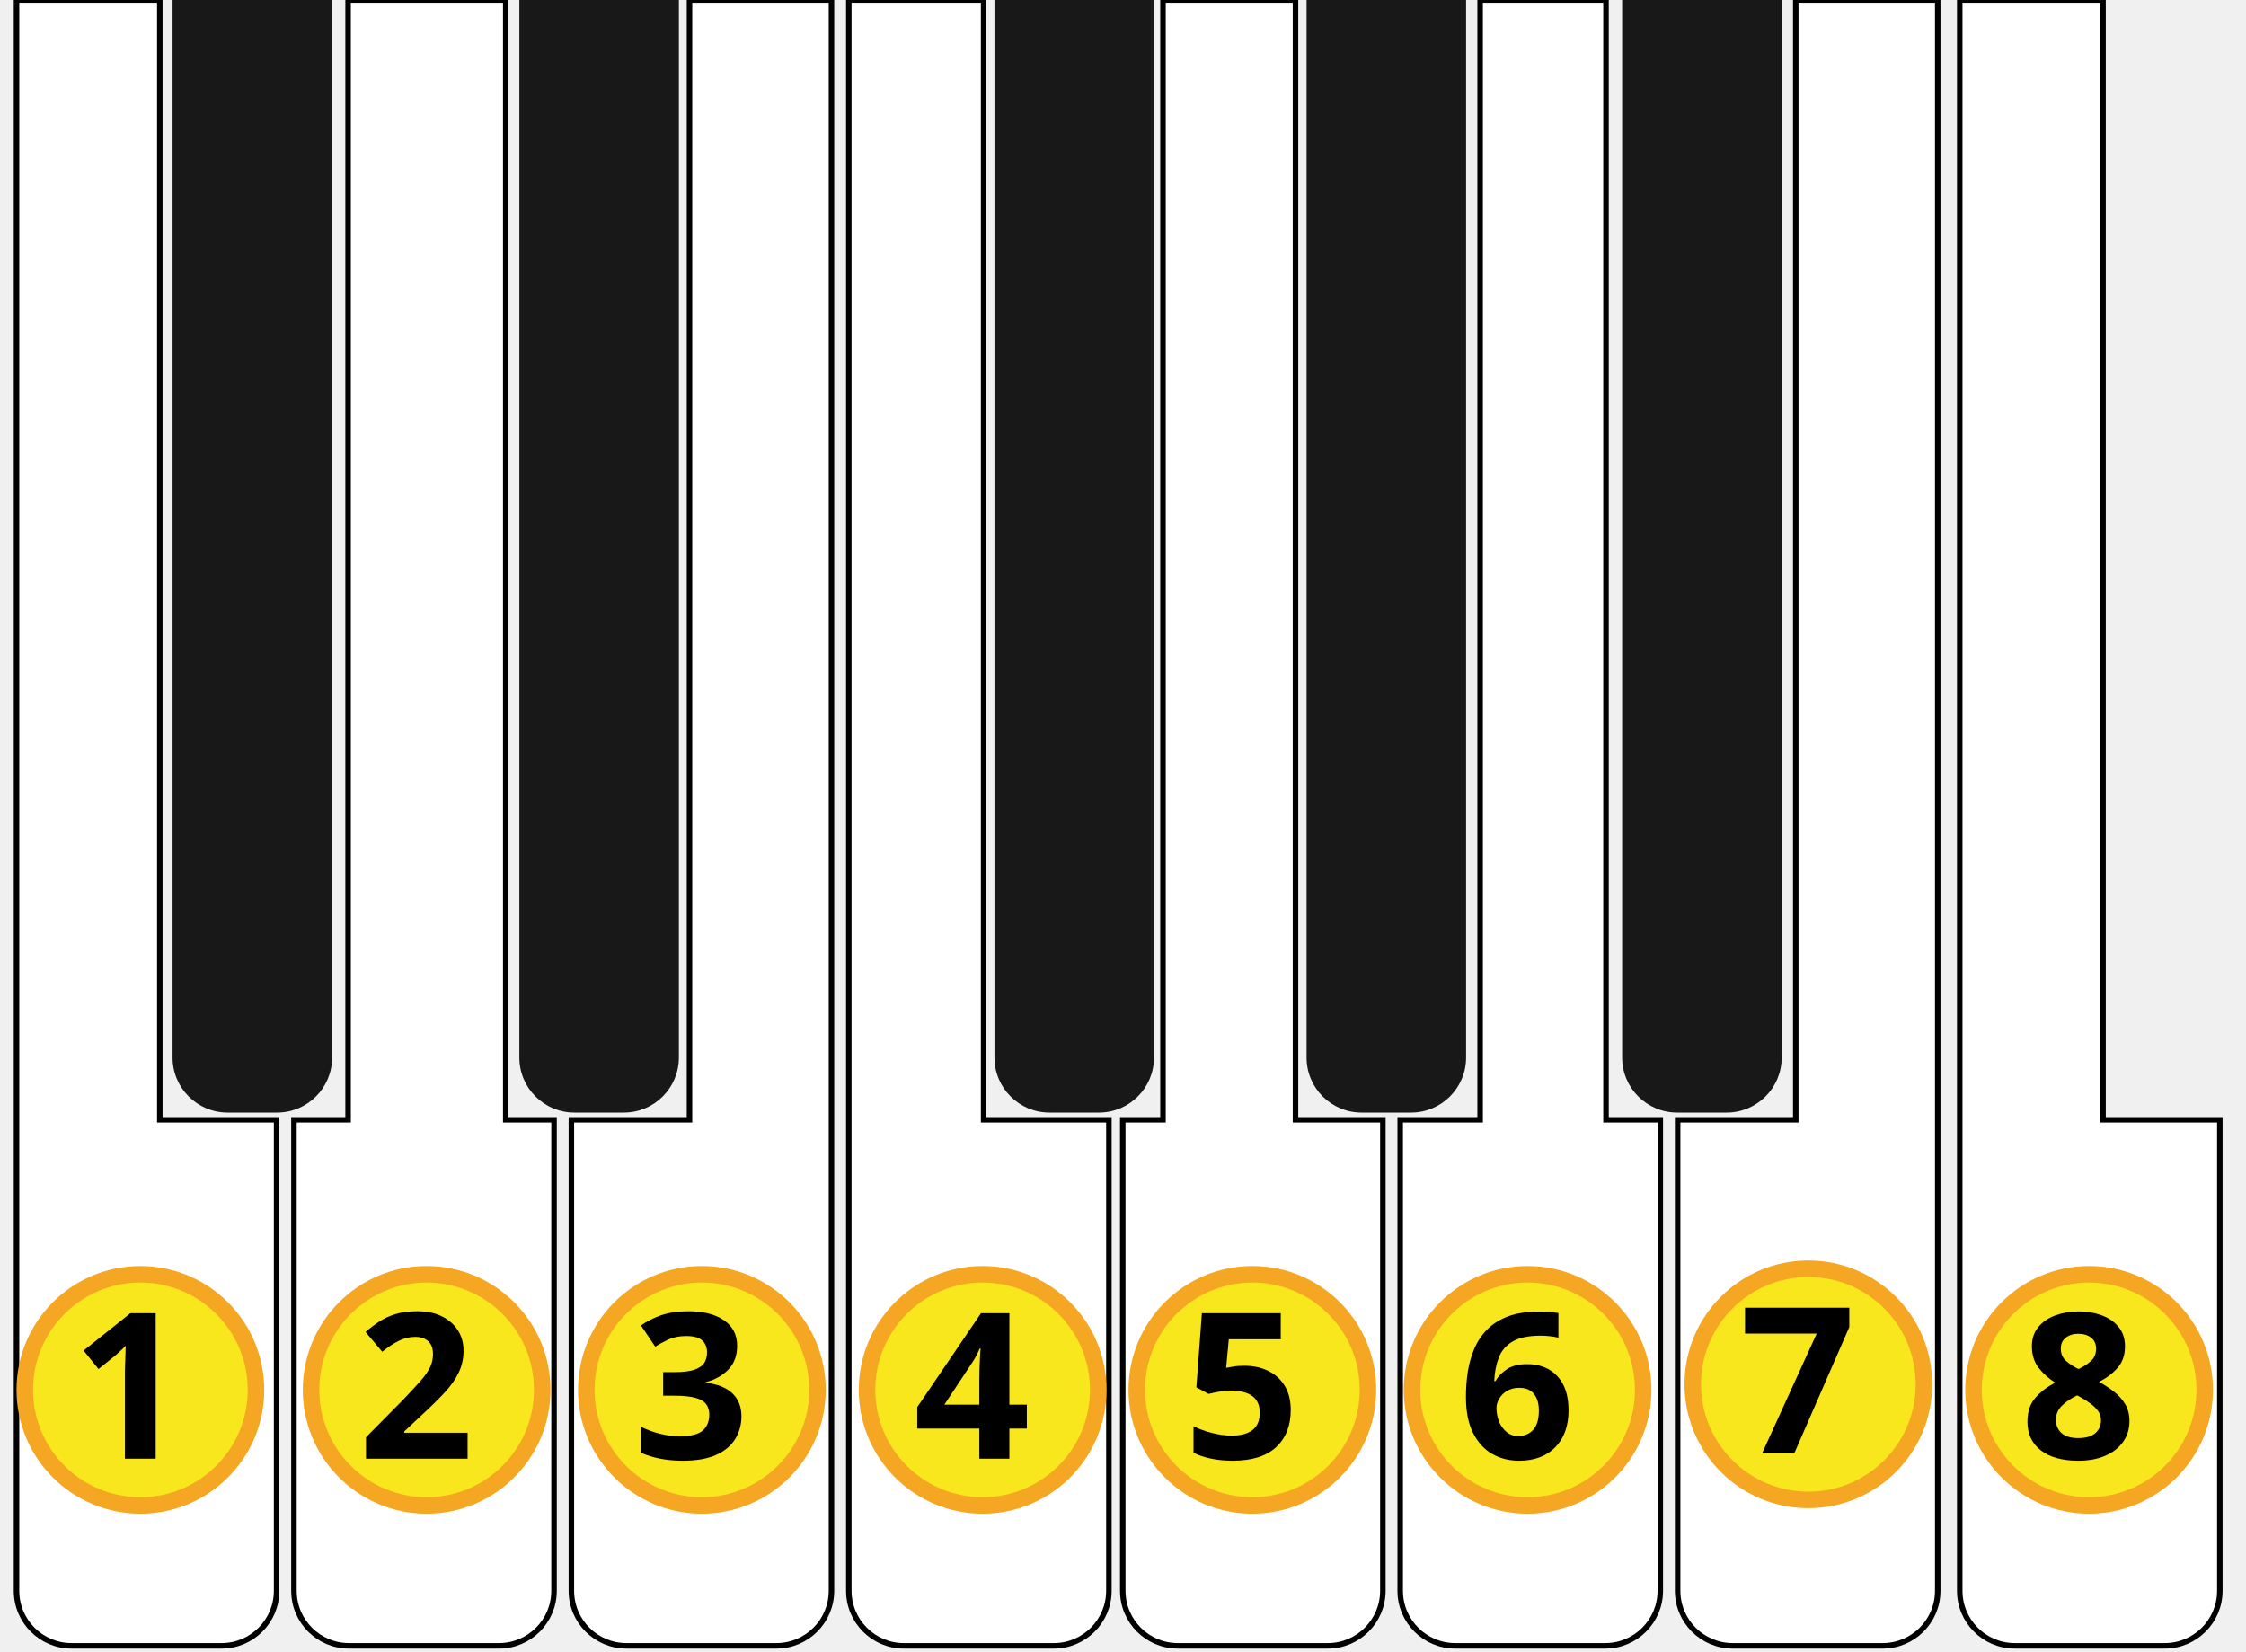
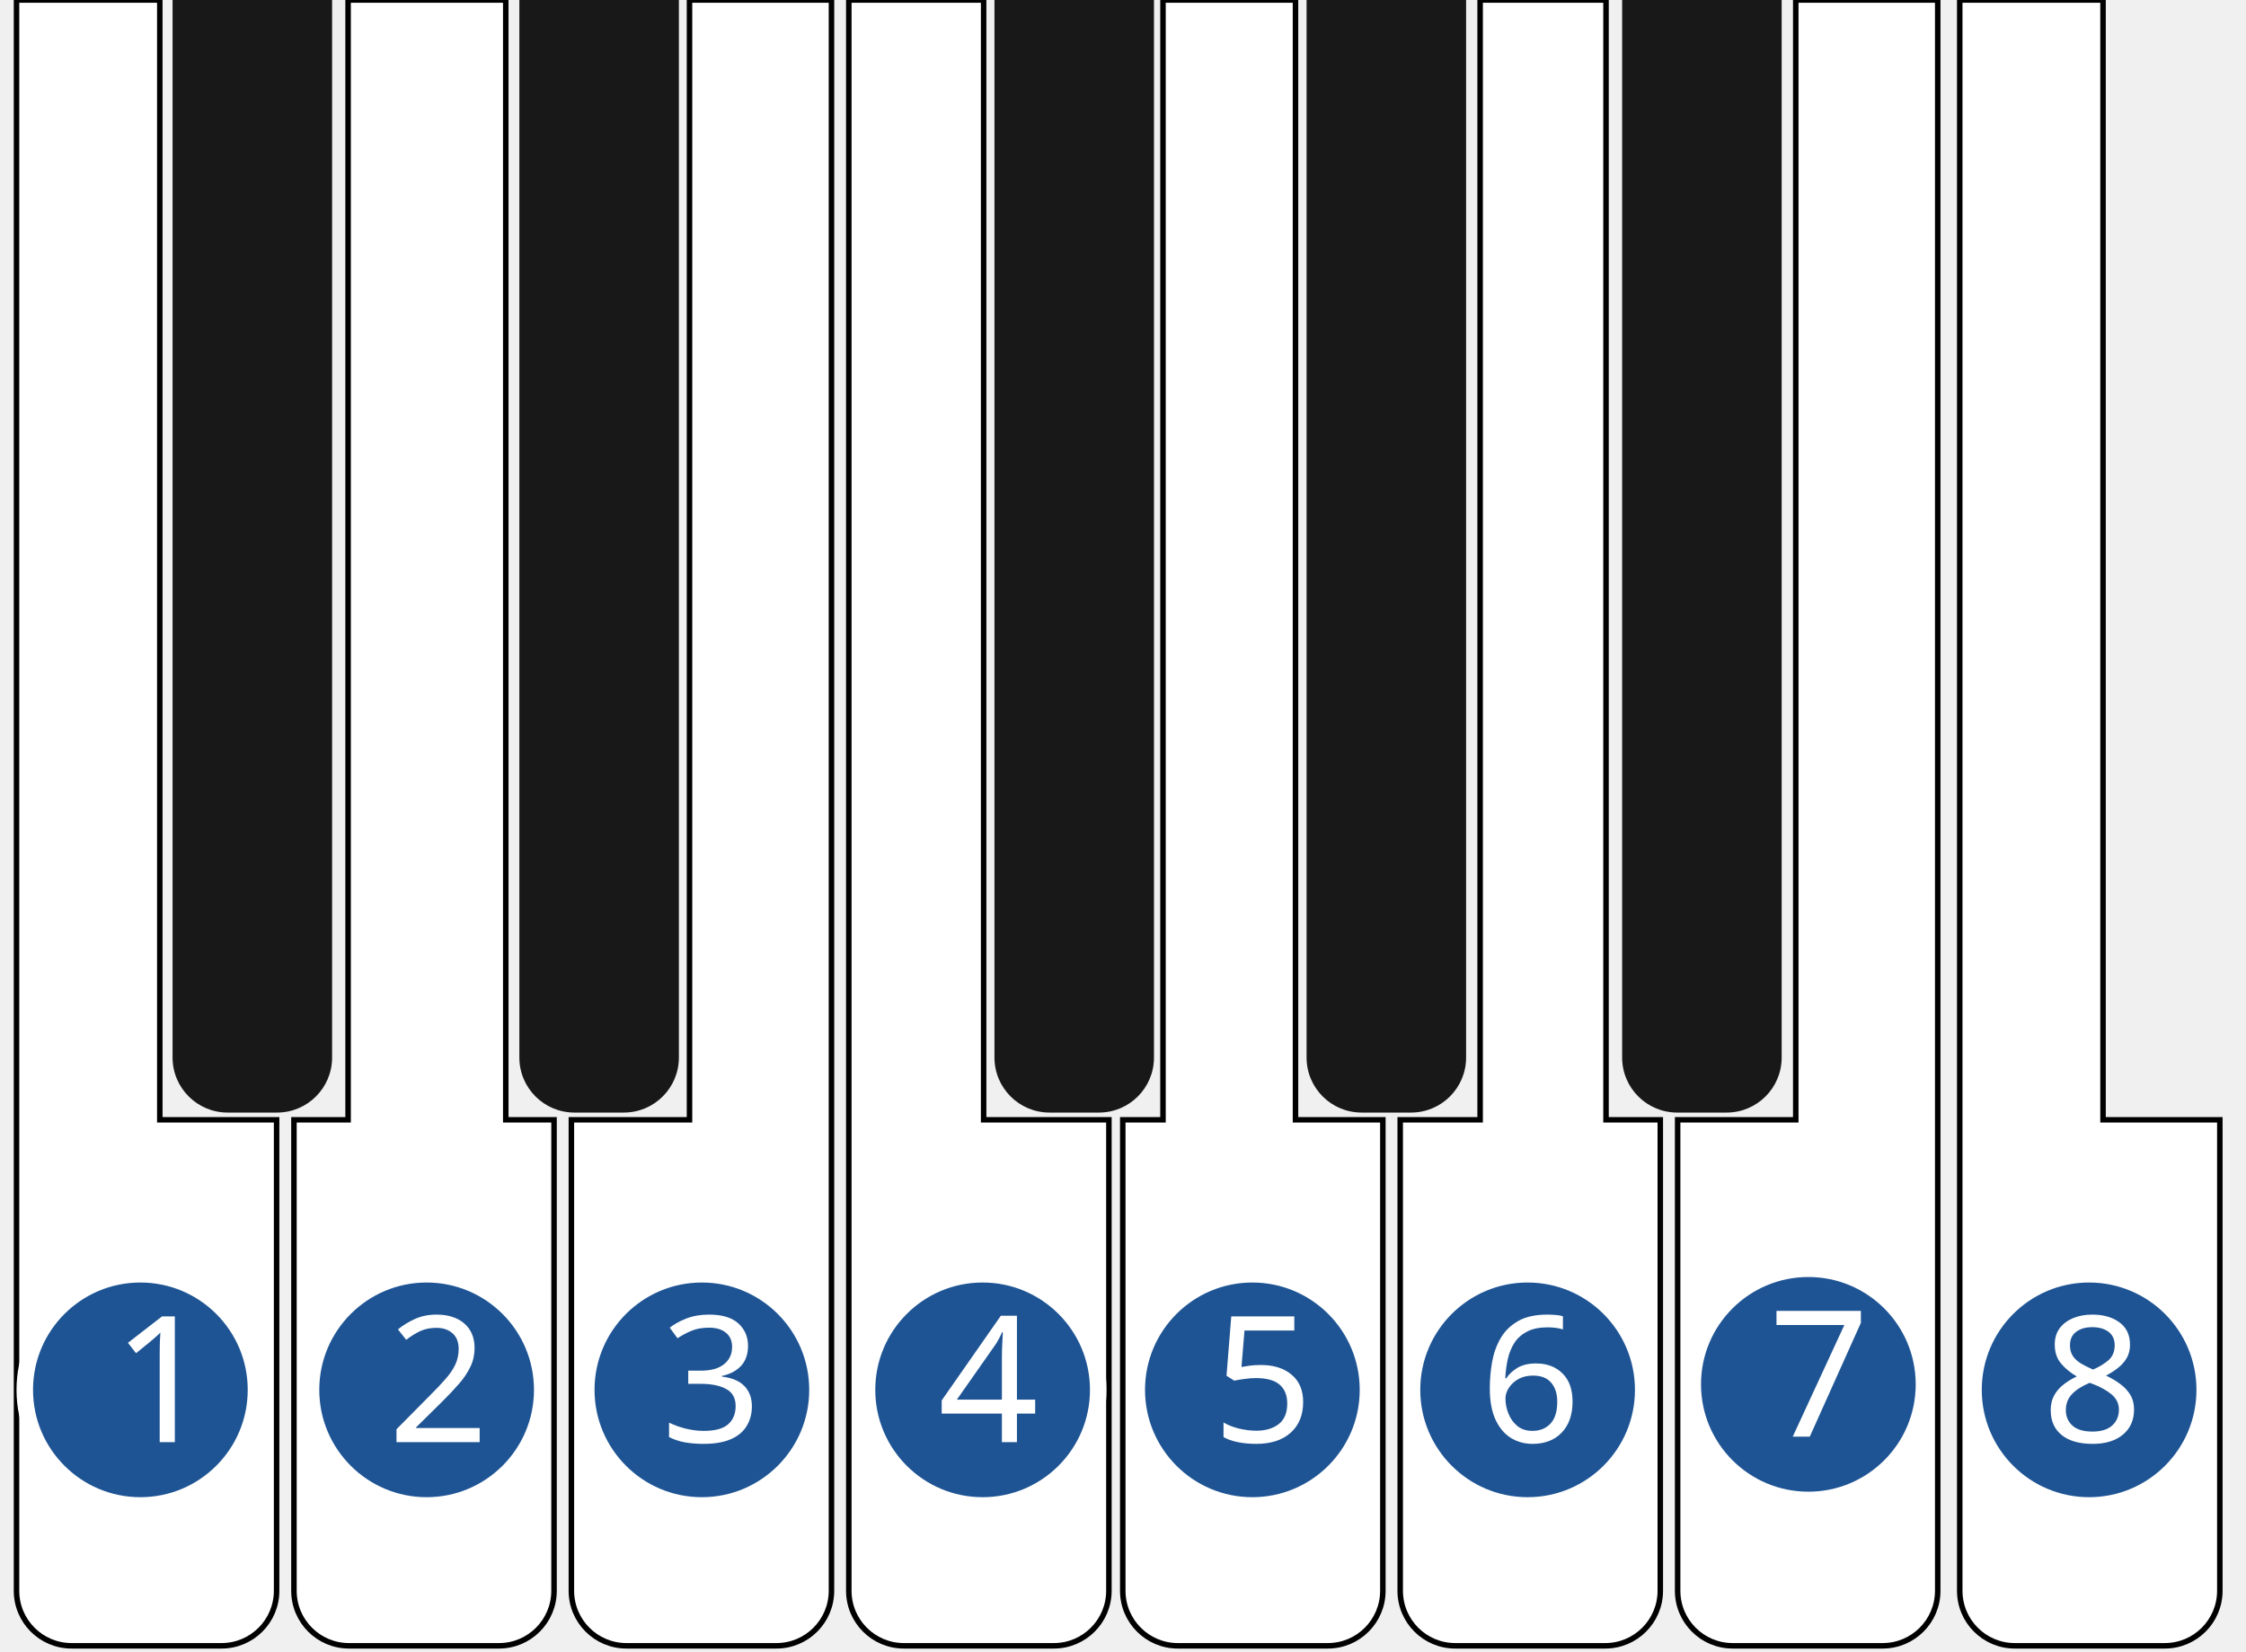
<svg xmlns="http://www.w3.org/2000/svg" width="408px" height="300px" viewBox="0 0 408 300" version="1.1">
  <defs />
  <g id="CmajorScale" stroke="none" stroke-width="1" fill="none" fill-rule="evenodd">
    <g id="Group" transform="translate(-347, 0)">
      <g id="Oct2-Copy" transform="translate(350, 0)">
        <path d="M0,0 L26.029,0 L26.029,203.439 L47.247,203.439 L47.247,289 C47.247,294.523 42.77,299 37.247,299 L10,299 C4.477,299 2.45271059e-15,294.523 1.77635684e-15,289 L0,0 Z" id="C" stroke="#000000" fill="#FFFFFF" />
        <path d="M60.233,-2.84217094e-14 L88.874,-2.84217094e-14 L88.874,203.439 L97.644,203.439 L97.644,289 C97.644,294.523 93.167,299 87.644,299 L60.397,299 C54.874,299 50.397,294.523 50.397,289 L50.397,203.439 L60.233,203.439 L60.233,-2.84217094e-14 Z" id="D" stroke="#000000" fill="#FFFFFF" />
        <path d="M122.252,-2.84217094e-14 L148.042,-2.84217094e-14 L148.042,203.439 L148.042,289 C148.042,294.523 143.564,299 138.042,299 L110.794,299 C105.271,299 100.794,294.523 100.794,289 L100.794,203.439 L122.252,203.439 L122.252,-2.84217094e-14 Z" id="E" stroke="#000000" fill="#FFFFFF" />
        <path d="M323.211,-2.84217094e-14 L349,-2.84217094e-14 L349,203.439 L349,289 C349,294.523 344.523,299 339,299 L311.753,299 C306.23,299 301.753,294.523 301.753,289 L301.753,203.439 L323.211,203.439 L323.211,-2.84217094e-14 Z" id="B" stroke="#000000" fill="#FFFFFF" />
        <path d="M175.682,0 L151.191,0 L151.191,203.439 L151.191,289 C151.191,294.523 155.668,299 161.191,299 L188.439,299 C193.961,299 198.439,294.523 198.439,289 L198.439,203.439 L175.682,203.439 L175.682,0 Z" id="F" stroke="#000000" fill="#FFFFFF" />
        <path d="M208.265,-2.84217094e-14 L232.335,-2.84217094e-14 L232.335,203.439 L248.206,203.439 L248.206,289 C248.206,294.523 243.729,299 238.206,299 L210.958,299 C205.436,299 200.958,294.523 200.958,289 L200.958,203.439 L208.265,203.439 L208.265,-2.84217094e-14 Z" id="G" stroke="#000000" fill="#FFFFFF" />
        <path d="M265.875,-2.84217094e-14 L288.742,-2.84217094e-14 L288.742,203.439 L298.603,203.439 L298.603,289 C298.603,294.523 294.126,299 288.603,299 L261.356,299 C255.833,299 251.356,294.523 251.356,289 L251.356,203.439 L265.875,203.439 L265.875,-2.84217094e-14 Z" id="A" stroke="#000000" fill="#FFFFFF" />
        <path d="M28.348,0 L57.327,0 L57.327,192.124 C57.327,197.647 52.85,202.124 47.327,202.124 L38.348,202.124 C32.826,202.124 28.348,197.647 28.348,192.124 L28.348,0 Z" id="Db" fill-opacity="0.9" fill="#000000" />
        <path d="M91.345,0 L120.323,0 L120.323,192.124 C120.323,197.647 115.846,202.124 110.323,202.124 L101.345,202.124 C95.822,202.124 91.345,197.647 91.345,192.124 L91.345,0 Z" id="Eb" fill-opacity="0.9" fill="#000000" />
        <path d="M177.65,0 L206.628,0 L206.628,192.124 C206.628,197.647 202.151,202.124 196.628,202.124 L187.65,202.124 C182.127,202.124 177.65,197.647 177.65,192.124 L177.65,0 Z" id="Gb" fill-opacity="0.9" fill="#000000" />
        <path d="M234.347,0 L263.325,0 L263.325,192.124 C263.325,197.647 258.848,202.124 253.325,202.124 L244.347,202.124 C238.824,202.124 234.347,197.647 234.347,192.124 L234.347,0 Z" id="Ab" fill-opacity="0.9" fill="#000000" />
        <path d="M291.673,0 L320.652,0 L320.652,192.124 C320.652,197.647 316.174,202.124 310.652,202.124 L301.673,202.124 C296.15,202.124 291.673,197.647 291.673,192.124 L291.673,0 Z" id="Bb" fill-opacity="0.9" fill="#000000" />
      </g>
      <g id="Oct2-Copy" transform="translate(703, 0)">
        <path d="M0,0 L26.029,0 L26.029,203.439 L47.247,203.439 L47.247,289 C47.247,294.523 42.77,299 37.247,299 L10,299 C4.477,299 2.45271059e-15,294.523 1.77635684e-15,289 L0,0 Z" id="C" stroke="#000000" fill="#FFFFFF" />
        <path d="M60.233,-2.84217094e-14 L88.874,-2.84217094e-14 L88.874,203.439 L97.644,203.439 L97.644,289 C97.644,294.523 93.167,299 87.644,299 L60.397,299 C54.874,299 50.397,294.523 50.397,289 L50.397,203.439 L60.233,203.439 L60.233,-2.84217094e-14 Z" id="D" stroke="#000000" fill="#FFFFFF" opacity="0" />
        <path d="M28.348,0 L57.327,0 L57.327,192.124 C57.327,197.647 52.85,202.124 47.327,202.124 L38.348,202.124 C32.826,202.124 28.348,197.647 28.348,192.124 L28.348,0 Z" id="Db" fill-opacity="0.05" fill="#000000" opacity="0" />
      </g>
    </g>
    <g id="numberCircle" transform="translate(6, 232)">
-       <circle id="Oval" stroke="#F5A623" stroke-width="3" fill="#F8E71C" fill-rule="nonzero" cx="19.5" cy="20.5" r="21" />
-       <text id="1" font-family="ArchivoBlack-Regular, Archivo Black" font-size="37" font-weight="700" fill="#000000">
-         <tspan x="7" y="33">1</tspan>
+       <circle id="Oval" stroke="#FFFFFF" stroke-width="3" fill="#1E5494" fill-rule="nonzero" cx="19.5" cy="20.5" r="21" />
+       <text id="1" font-family="Basic-Regular, Basic" font-size="32" font-weight="normal" fill="#FFFFFF">
+         <tspan x="14.398" y="30">1</tspan>
      </text>
    </g>
    <g id="numberCircle" transform="translate(58, 232)">
-       <circle id="Oval" stroke="#F5A623" stroke-width="3" fill="#F8E71C" fill-rule="nonzero" cx="19.5" cy="20.5" r="21" />
-       <text id="1" font-family="ArchivoBlack-Regular, Archivo Black" font-size="37" font-weight="700" fill="#000000">
-         <tspan x="7" y="33">2</tspan>
+       <circle id="Oval" stroke="#FFFFFF" stroke-width="3" fill="#1E5494" fill-rule="nonzero" cx="19.5" cy="20.5" r="21" />
+       <text id="1" font-family="Basic-Regular, Basic" font-size="32" font-weight="normal" fill="#FFFFFF">
+         <tspan x="12.492" y="30">2</tspan>
      </text>
    </g>
    <g id="numberCircle" transform="translate(108, 232)">
-       <circle id="Oval" stroke="#F5A623" stroke-width="3" fill="#F8E71C" fill-rule="nonzero" cx="19.5" cy="20.5" r="21" />
-       <text id="1" font-family="ArchivoBlack-Regular, Archivo Black" font-size="37" font-weight="700" fill="#000000">
-         <tspan x="7" y="33">3</tspan>
+       <circle id="Oval" stroke="#FFFFFF" stroke-width="3" fill="#1E5494" fill-rule="nonzero" cx="19.5" cy="20.5" r="21" />
+       <text id="1" font-family="Basic-Regular, Basic" font-size="32" font-weight="normal" fill="#FFFFFF">
+         <tspan x="12.102" y="30">3</tspan>
      </text>
    </g>
    <g id="numberCircle" transform="translate(159, 232)">
-       <circle id="Oval" stroke="#F5A623" stroke-width="3" fill="#F8E71C" fill-rule="nonzero" cx="19.5" cy="20.5" r="21" />
-       <text id="1" font-family="ArchivoBlack-Regular, Archivo Black" font-size="37" font-weight="700" fill="#000000">
-         <tspan x="7" y="33">4</tspan>
+       <circle id="Oval" stroke="#FFFFFF" stroke-width="3" fill="#1E5494" fill-rule="nonzero" cx="19.5" cy="20.5" r="21" />
+       <text id="1" font-family="Basic-Regular, Basic" font-size="32" font-weight="normal" fill="#FFFFFF">
+         <tspan x="11.391" y="30">4</tspan>
      </text>
    </g>
    <g id="numberCircle" transform="translate(208, 232)">
-       <circle id="Oval" stroke="#F5A623" stroke-width="3" fill="#F8E71C" fill-rule="nonzero" cx="19.5" cy="20.5" r="21" />
-       <text id="1" font-family="ArchivoBlack-Regular, Archivo Black" font-size="37" font-weight="700" fill="#000000">
-         <tspan x="7" y="33">5</tspan>
+       <circle id="Oval" stroke="#FFFFFF" stroke-width="3" fill="#1E5494" fill-rule="nonzero" cx="19.5" cy="20.5" r="21" />
+       <text id="1" font-family="Basic-Regular, Basic" font-size="32" font-weight="normal" fill="#FFFFFF">
+         <tspan x="12.242" y="30">5</tspan>
      </text>
    </g>
    <g id="numberCircle" transform="translate(258, 232)">
-       <circle id="Oval" stroke="#F5A623" stroke-width="3" fill="#F8E71C" fill-rule="nonzero" cx="19.5" cy="20.5" r="21" />
-       <text id="1" font-family="ArchivoBlack-Regular, Archivo Black" font-size="37" font-weight="700" fill="#000000">
-         <tspan x="7" y="33">6</tspan>
+       <circle id="Oval" stroke="#FFFFFF" stroke-width="3" fill="#1E5494" fill-rule="nonzero" cx="19.5" cy="20.5" r="21" />
+       <text id="1" font-family="Basic-Regular, Basic" font-size="32" font-weight="normal" fill="#FFFFFF">
+         <tspan x="10.867" y="30">6</tspan>
      </text>
    </g>
    <g id="numberCircle" transform="translate(309, 231)">
-       <circle id="Oval" stroke="#F5A623" stroke-width="3" fill="#F8E71C" fill-rule="nonzero" cx="19.5" cy="20.5" r="21" />
-       <text id="1" font-family="ArchivoBlack-Regular, Archivo Black" font-size="37" font-weight="700" fill="#000000">
-         <tspan x="7" y="33">7</tspan>
+       <circle id="Oval" stroke="#FFFFFF" stroke-width="3" fill="#1E5494" fill-rule="nonzero" cx="19.5" cy="20.5" r="21" />
+       <text id="1" font-family="Basic-Regular, Basic" font-size="32" font-weight="normal" fill="#FFFFFF">
+         <tspan x="12.305" y="30">7</tspan>
      </text>
    </g>
    <g id="numberCircle" transform="translate(360, 232)">
-       <circle id="Oval" stroke="#F5A623" stroke-width="3" fill="#F8E71C" fill-rule="nonzero" cx="19.5" cy="20.5" r="21" />
-       <text id="1" font-family="ArchivoBlack-Regular, Archivo Black" font-size="37" font-weight="700" fill="#000000">
-         <tspan x="7" y="33">8</tspan>
+       <circle id="Oval" stroke="#FFFFFF" stroke-width="3" fill="#1E5494" fill-rule="nonzero" cx="19.5" cy="20.5" r="21" />
+       <text id="1" font-family="Basic-Regular, Basic" font-size="32" font-weight="normal" fill="#FFFFFF">
+         <tspan x="10.961" y="30">8</tspan>
      </text>
    </g>
  </g>
</svg>
